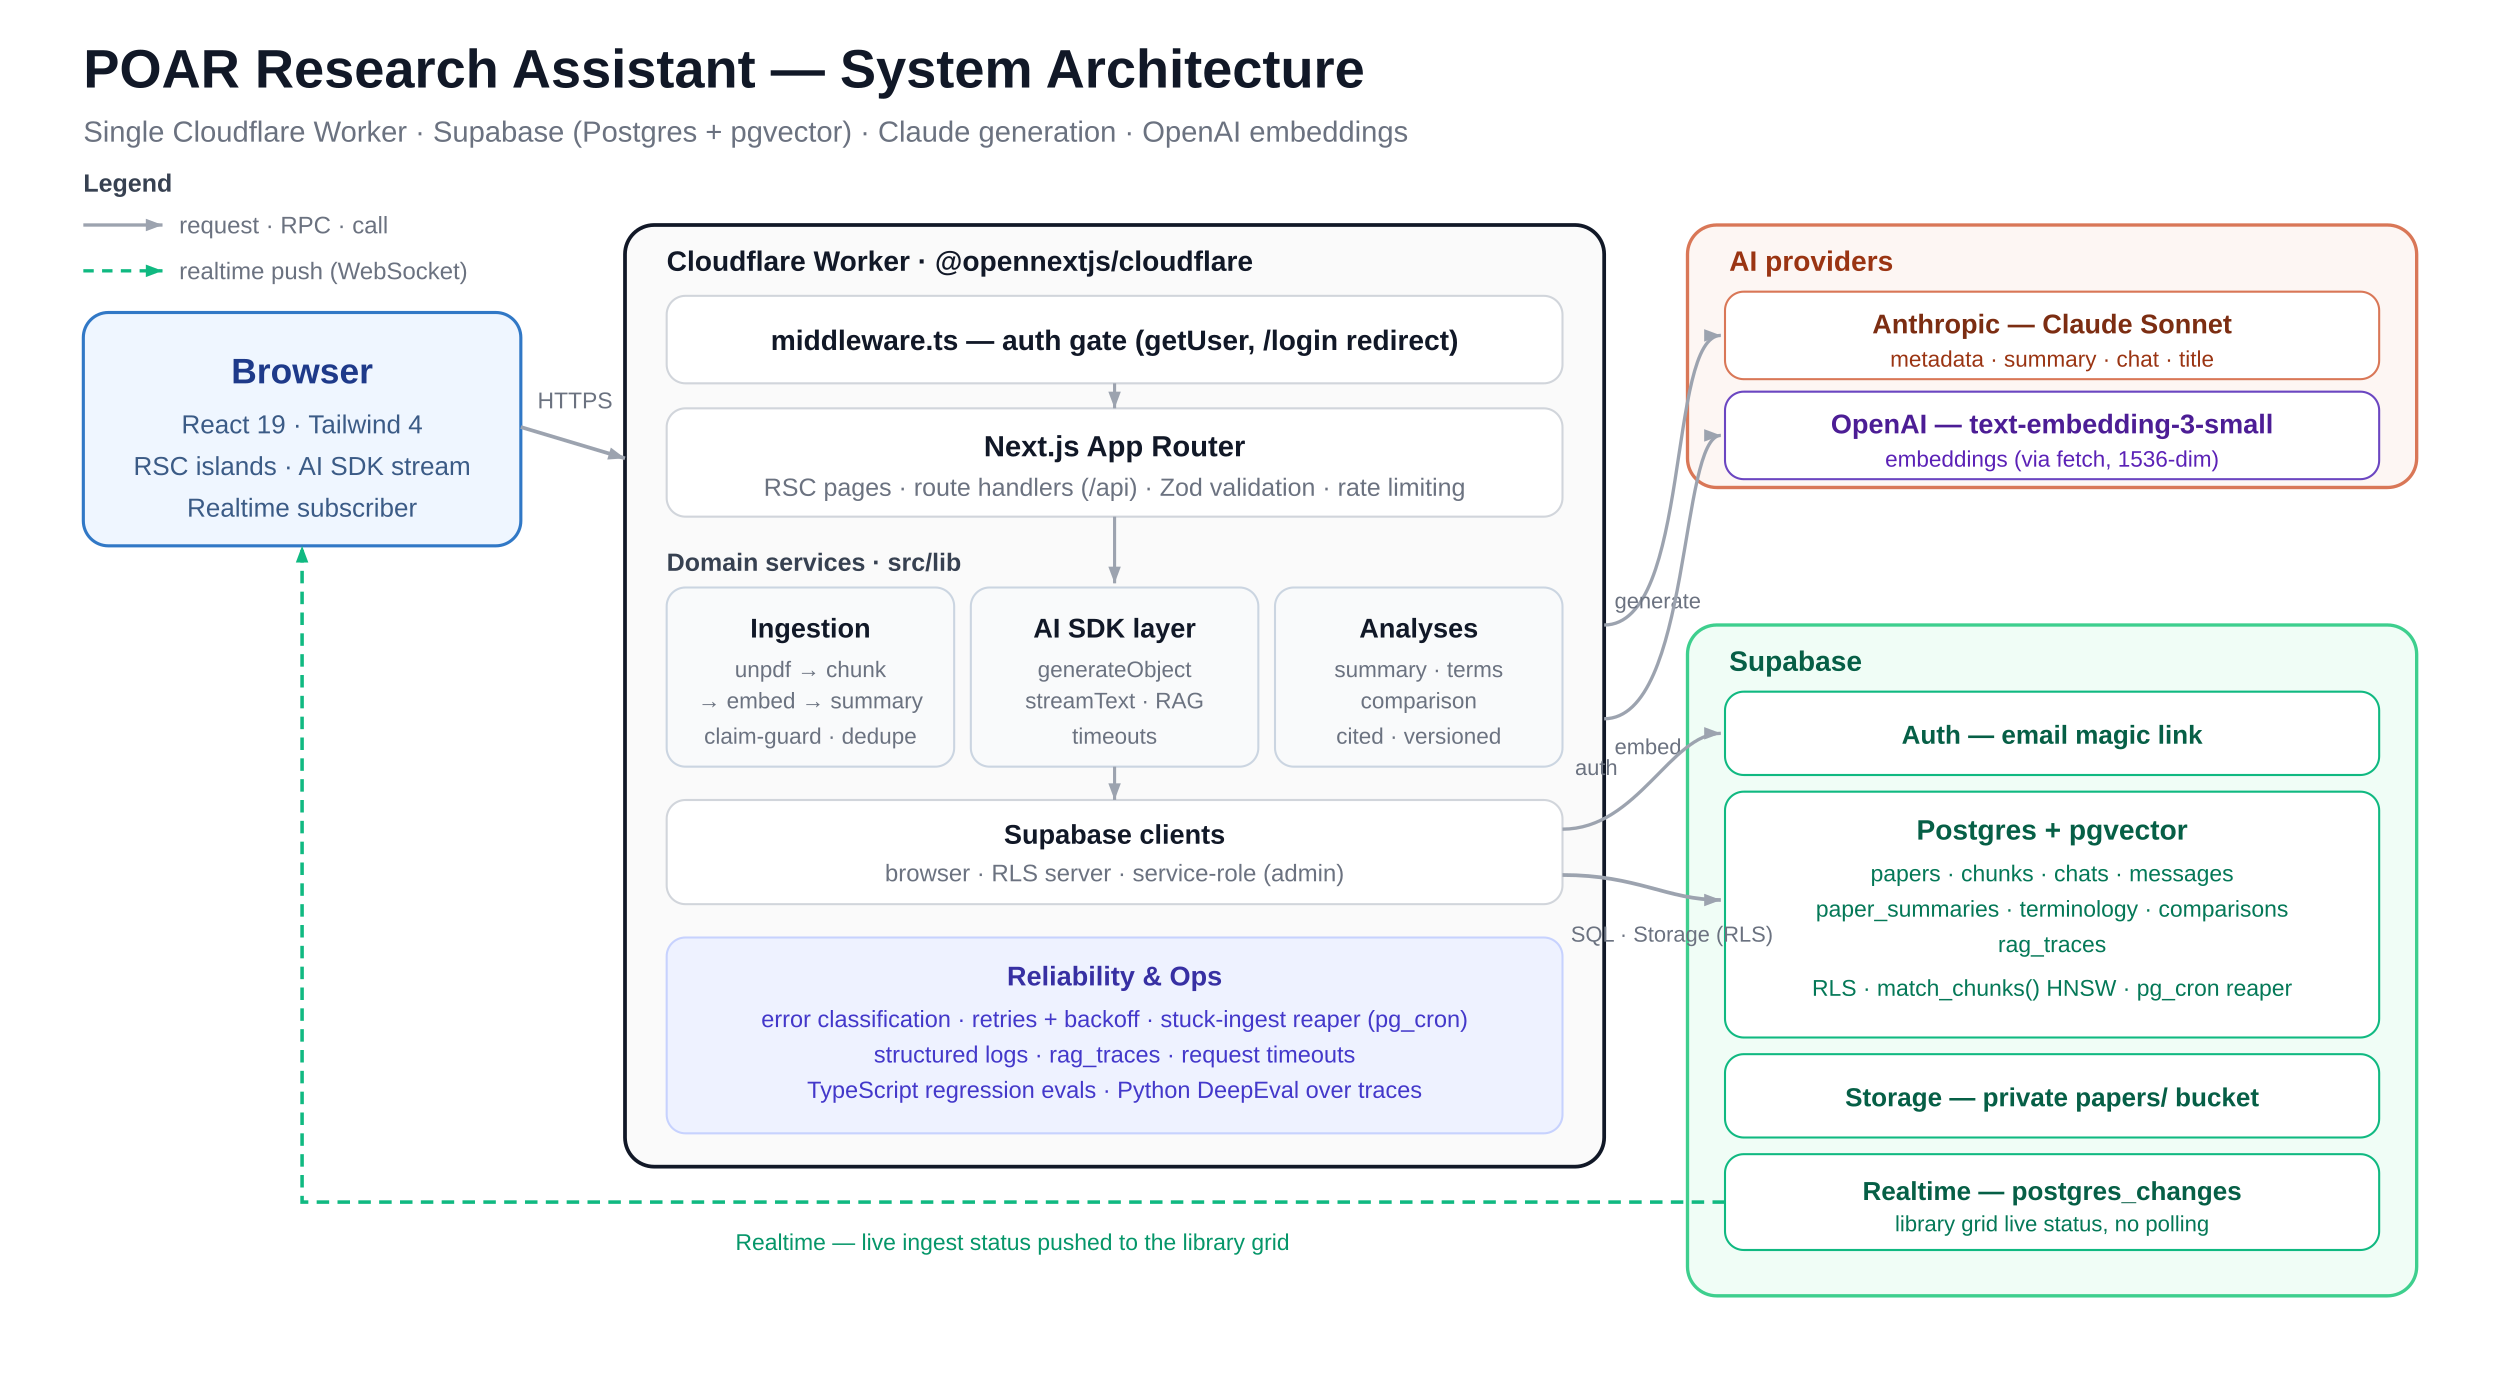
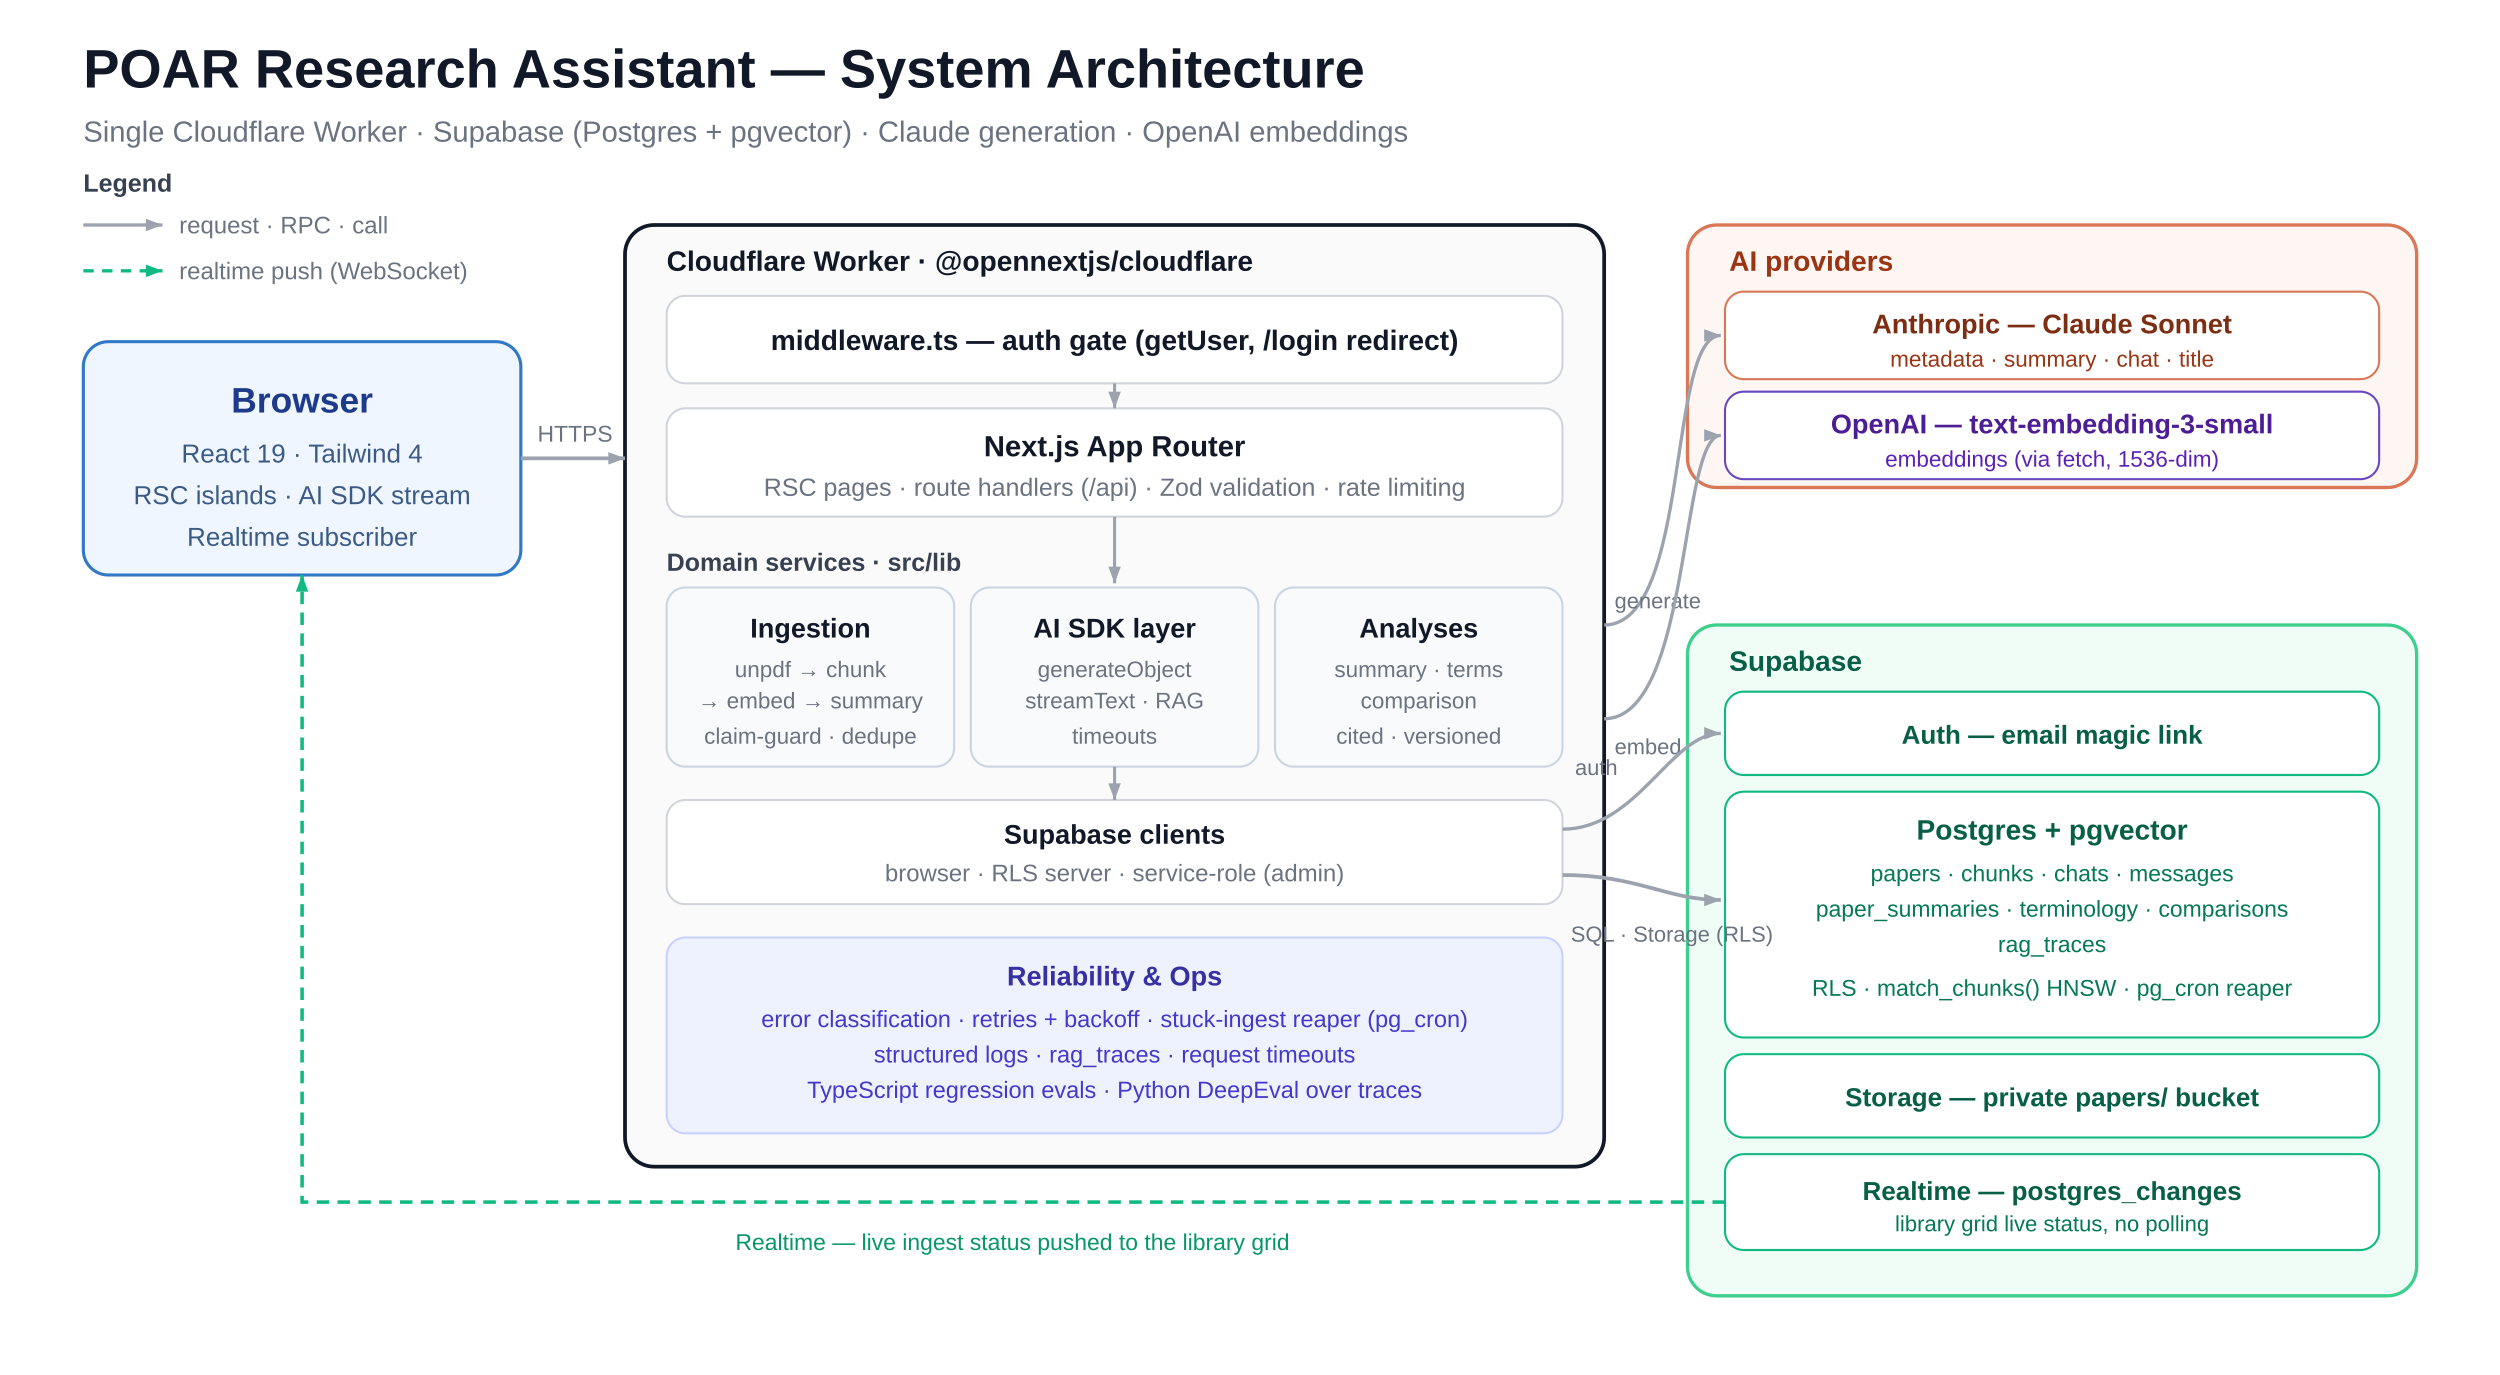
<svg xmlns="http://www.w3.org/2000/svg" width="1200" height="660" viewBox="0 0 1200 660" font-family="Segoe UI, Arial, sans-serif">
  <defs>
    <marker id="arrow" markerWidth="10" markerHeight="10" refX="8" refY="3" orient="auto" markerUnits="userSpaceOnUse">
      <path d="M0,0 L8,3 L0,6 Z" fill="#9ca3af" />
    </marker>
    <marker id="arrowGreen" markerWidth="10" markerHeight="10" refX="8" refY="3" orient="auto" markerUnits="userSpaceOnUse">
      <path d="M0,0 L8,3 L0,6 Z" fill="#10b981" />
    </marker>
  </defs>
  <rect x="0" y="0" width="1200" height="660" fill="#ffffff" />
  <text x="40" y="42" font-size="26" font-weight="700" fill="#111827">POAR Research Assistant — System Architecture</text>
  <text x="40" y="68" font-size="14" fill="#6b7280">Single Cloudflare Worker · Supabase (Postgres + pgvector) · Claude generation · OpenAI embeddings</text>
-   <rect x="40" y="150" width="210" height="112" rx="12" fill="#eff6ff" stroke="#3178C6" stroke-width="1.5" />
-   <text x="145" y="184" font-size="17" font-weight="700" fill="#1e3a8a" text-anchor="middle">Browser</text>
-   <text x="145" y="208" font-size="12.5" fill="#3b5b86" text-anchor="middle">React 19 · Tailwind 4</text>
-   <text x="145" y="228" font-size="12.5" fill="#3b5b86" text-anchor="middle">RSC islands · AI SDK stream</text>
-   <text x="145" y="248" font-size="12.5" fill="#3b5b86" text-anchor="middle">Realtime subscriber</text>
+   <rect x="40" y="164" width="210" height="112" rx="12" fill="#eff6ff" stroke="#3178C6" stroke-width="1.5" />
+   <text x="145" y="198" font-size="17" font-weight="700" fill="#1e3a8a" text-anchor="middle">Browser</text>
+   <text x="145" y="222" font-size="12.5" fill="#3b5b86" text-anchor="middle">React 19 · Tailwind 4</text>
+   <text x="145" y="242" font-size="12.5" fill="#3b5b86" text-anchor="middle">RSC islands · AI SDK stream</text>
+   <text x="145" y="262" font-size="12.5" fill="#3b5b86" text-anchor="middle">Realtime subscriber</text>
  <text x="40" y="92" font-size="12" font-weight="700" fill="#374151">Legend</text>
  <line x1="40" y1="108" x2="78" y2="108" stroke="#9ca3af" stroke-width="1.6" marker-end="url(#arrow)" />
  <text x="86" y="112" font-size="11.5" fill="#6b7280">request · RPC · call</text>
  <line x1="40" y1="130" x2="78" y2="130" stroke="#10b981" stroke-width="1.6" stroke-dasharray="5 4" marker-end="url(#arrowGreen)" />
  <text x="86" y="134" font-size="11.5" fill="#6b7280">realtime push (WebSocket)</text>
  <rect x="300" y="108" width="470" height="452" rx="14" fill="#fafafa" stroke="#111827" stroke-width="1.8" />
  <text x="320" y="130" font-size="13.5" font-weight="700" fill="#111827">Cloudflare Worker · @opennextjs/cloudflare</text>
  <rect x="320" y="142" width="430" height="42" rx="9" fill="#ffffff" stroke="#d1d5db" />
  <text x="535" y="168" font-size="13.5" font-weight="600" fill="#111827" text-anchor="middle">middleware.ts — auth gate (getUser, /login redirect)</text>
  <rect x="320" y="196" width="430" height="52" rx="9" fill="#ffffff" stroke="#d1d5db" />
  <text x="535" y="219" font-size="14" font-weight="700" fill="#111827" text-anchor="middle">Next.js App Router</text>
  <text x="535" y="238" font-size="12" fill="#6b7280" text-anchor="middle">RSC pages · route handlers (/api) · Zod validation · rate limiting</text>
  <text x="320" y="274" font-size="12" font-weight="700" fill="#374151">Domain services · src/lib</text>
  <rect x="320" y="282" width="138" height="86" rx="9" fill="#f9fafb" stroke="#cbd5e1" />
  <text x="389" y="306" font-size="13" font-weight="700" fill="#111827" text-anchor="middle">Ingestion</text>
  <text x="389" y="325" font-size="10.8" fill="#6b7280" text-anchor="middle">unpdf → chunk</text>
  <text x="389" y="340" font-size="10.8" fill="#6b7280" text-anchor="middle">→ embed → summary</text>
  <text x="389" y="357" font-size="10.8" fill="#6b7280" text-anchor="middle">claim-guard · dedupe</text>
  <rect x="466" y="282" width="138" height="86" rx="9" fill="#f9fafb" stroke="#cbd5e1" />
  <text x="535" y="306" font-size="13" font-weight="700" fill="#111827" text-anchor="middle">AI SDK layer</text>
  <text x="535" y="325" font-size="10.8" fill="#6b7280" text-anchor="middle">generateObject</text>
  <text x="535" y="340" font-size="10.8" fill="#6b7280" text-anchor="middle">streamText · RAG</text>
  <text x="535" y="357" font-size="10.8" fill="#6b7280" text-anchor="middle">timeouts</text>
  <rect x="612" y="282" width="138" height="86" rx="9" fill="#f9fafb" stroke="#cbd5e1" />
  <text x="681" y="306" font-size="13" font-weight="700" fill="#111827" text-anchor="middle">Analyses</text>
  <text x="681" y="325" font-size="10.8" fill="#6b7280" text-anchor="middle">summary · terms</text>
  <text x="681" y="340" font-size="10.8" fill="#6b7280" text-anchor="middle">comparison</text>
  <text x="681" y="357" font-size="10.8" fill="#6b7280" text-anchor="middle">cited · versioned</text>
  <rect x="320" y="384" width="430" height="50" rx="9" fill="#ffffff" stroke="#d1d5db" />
  <text x="535" y="405" font-size="13" font-weight="700" fill="#111827" text-anchor="middle">Supabase clients</text>
  <text x="535" y="423" font-size="11.5" fill="#6b7280" text-anchor="middle">browser · RLS server · service-role (admin)</text>
  <rect x="320" y="450" width="430" height="94" rx="9" fill="#eef2ff" stroke="#c7d2fe" />
  <text x="535" y="473" font-size="13" font-weight="700" fill="#3730a3" text-anchor="middle">Reliability &amp; Ops</text>
  <text x="535" y="493" font-size="11.3" fill="#4338ca" text-anchor="middle">error classification · retries + backoff · stuck-ingest reaper (pg_cron)</text>
  <text x="535" y="510" font-size="11.3" fill="#4338ca" text-anchor="middle">structured logs · rag_traces · request timeouts</text>
  <text x="535" y="527" font-size="11.3" fill="#4338ca" text-anchor="middle">TypeScript regression evals · Python DeepEval over traces</text>
  <rect x="810" y="108" width="350" height="126" rx="14" fill="#fdf6f3" stroke="#d97757" stroke-width="1.6" />
  <text x="830" y="130" font-size="13.5" font-weight="700" fill="#9a3412">AI providers</text>
  <rect x="828" y="140" width="314" height="42" rx="9" fill="#ffffff" stroke="#d97757" />
  <text x="985" y="160" font-size="13" font-weight="700" fill="#7c2d12" text-anchor="middle">Anthropic — Claude Sonnet</text>
  <text x="985" y="176" font-size="10.8" fill="#9a3412" text-anchor="middle">metadata · summary · chat · title</text>
  <rect x="828" y="188" width="314" height="42" rx="9" fill="#ffffff" stroke="#6b46c1" />
  <text x="985" y="208" font-size="13" font-weight="700" fill="#4c1d95" text-anchor="middle">OpenAI — text-embedding-3-small</text>
  <text x="985" y="224" font-size="10.8" fill="#5b21b6" text-anchor="middle">embeddings (via fetch, 1536-dim)</text>
  <rect x="810" y="300" width="350" height="322" rx="14" fill="#f0fdf6" stroke="#3ECF8E" stroke-width="1.6" />
  <text x="830" y="322" font-size="13.5" font-weight="700" fill="#065f46">Supabase</text>
  <rect x="828" y="332" width="314" height="40" rx="9" fill="#ffffff" stroke="#10b981" />
  <text x="985" y="357" font-size="12.5" font-weight="600" fill="#065f46" text-anchor="middle">Auth — email magic link</text>
  <rect x="828" y="380" width="314" height="118" rx="9" fill="#ffffff" stroke="#10b981" />
  <text x="985" y="403" font-size="13.5" font-weight="700" fill="#065f46" text-anchor="middle">Postgres + pgvector</text>
  <text x="985" y="423" font-size="11" fill="#047857" text-anchor="middle">papers · chunks · chats · messages</text>
  <text x="985" y="440" font-size="11" fill="#047857" text-anchor="middle">paper_summaries · terminology · comparisons</text>
  <text x="985" y="457" font-size="11" fill="#047857" text-anchor="middle">rag_traces</text>
  <text x="985" y="478" font-size="11" fill="#047857" text-anchor="middle">RLS · match_chunks() HNSW · pg_cron reaper</text>
  <rect x="828" y="506" width="314" height="40" rx="9" fill="#ffffff" stroke="#10b981" />
  <text x="985" y="531" font-size="12.5" font-weight="600" fill="#065f46" text-anchor="middle">Storage — private papers/ bucket</text>
  <rect x="828" y="554" width="314" height="46" rx="9" fill="#ffffff" stroke="#10b981" />
  <text x="985" y="576" font-size="12.5" font-weight="700" fill="#065f46" text-anchor="middle">Realtime — postgres_changes</text>
  <text x="985" y="591" font-size="10.6" fill="#047857" text-anchor="middle">library grid live status, no polling</text>
-   <line x1="250" y1="205" x2="300" y2="220" stroke="#9ca3af" stroke-width="1.8" marker-end="url(#arrow)" />
-   <text x="258" y="196" font-size="11" fill="#6b7280">HTTPS</text>
+   <line x1="250" y1="220" x2="300" y2="220" stroke="#9ca3af" stroke-width="1.8" marker-end="url(#arrow)" />
+   <text x="258" y="212" font-size="11" fill="#6b7280">HTTPS</text>
  <line x1="535" y1="184" x2="535" y2="196" stroke="#9ca3af" stroke-width="1.5" marker-end="url(#arrow)" />
  <line x1="535" y1="248" x2="535" y2="280" stroke="#9ca3af" stroke-width="1.5" marker-end="url(#arrow)" />
  <line x1="535" y1="368" x2="535" y2="384" stroke="#9ca3af" stroke-width="1.5" marker-end="url(#arrow)" />
  <path d="M770,300 C812,300 800,161 826,161" fill="none" stroke="#9ca3af" stroke-width="1.6" marker-end="url(#arrow)" />
  <text x="775" y="292" font-size="10.5" fill="#6b7280">generate</text>
  <path d="M770,345 C812,345 806,209 826,209" fill="none" stroke="#9ca3af" stroke-width="1.6" marker-end="url(#arrow)" />
  <text x="775" y="362" font-size="10.5" fill="#6b7280">embed</text>
  <path d="M750,398 C786,398 802,352 826,352" fill="none" stroke="#9ca3af" stroke-width="1.6" marker-end="url(#arrow)" />
  <text x="756" y="372" font-size="10.5" fill="#6b7280">auth</text>
  <path d="M750,420 C786,420 800,432 826,432" fill="none" stroke="#9ca3af" stroke-width="1.8" marker-end="url(#arrow)" />
  <text x="754" y="452" font-size="10.5" fill="#6b7280">SQL · Storage (RLS)</text>
-   <path d="M828,577 L145,577 L145,262" fill="none" stroke="#10b981" stroke-width="1.7" stroke-dasharray="6 4" marker-end="url(#arrowGreen)" />
+   <path d="M828,577 L145,577 L145,276" fill="none" stroke="#10b981" stroke-width="1.7" stroke-dasharray="6 4" marker-end="url(#arrowGreen)" />
  <text x="486" y="600" font-size="11" fill="#059669" text-anchor="middle">Realtime — live ingest status pushed to the library grid</text>
</svg>
